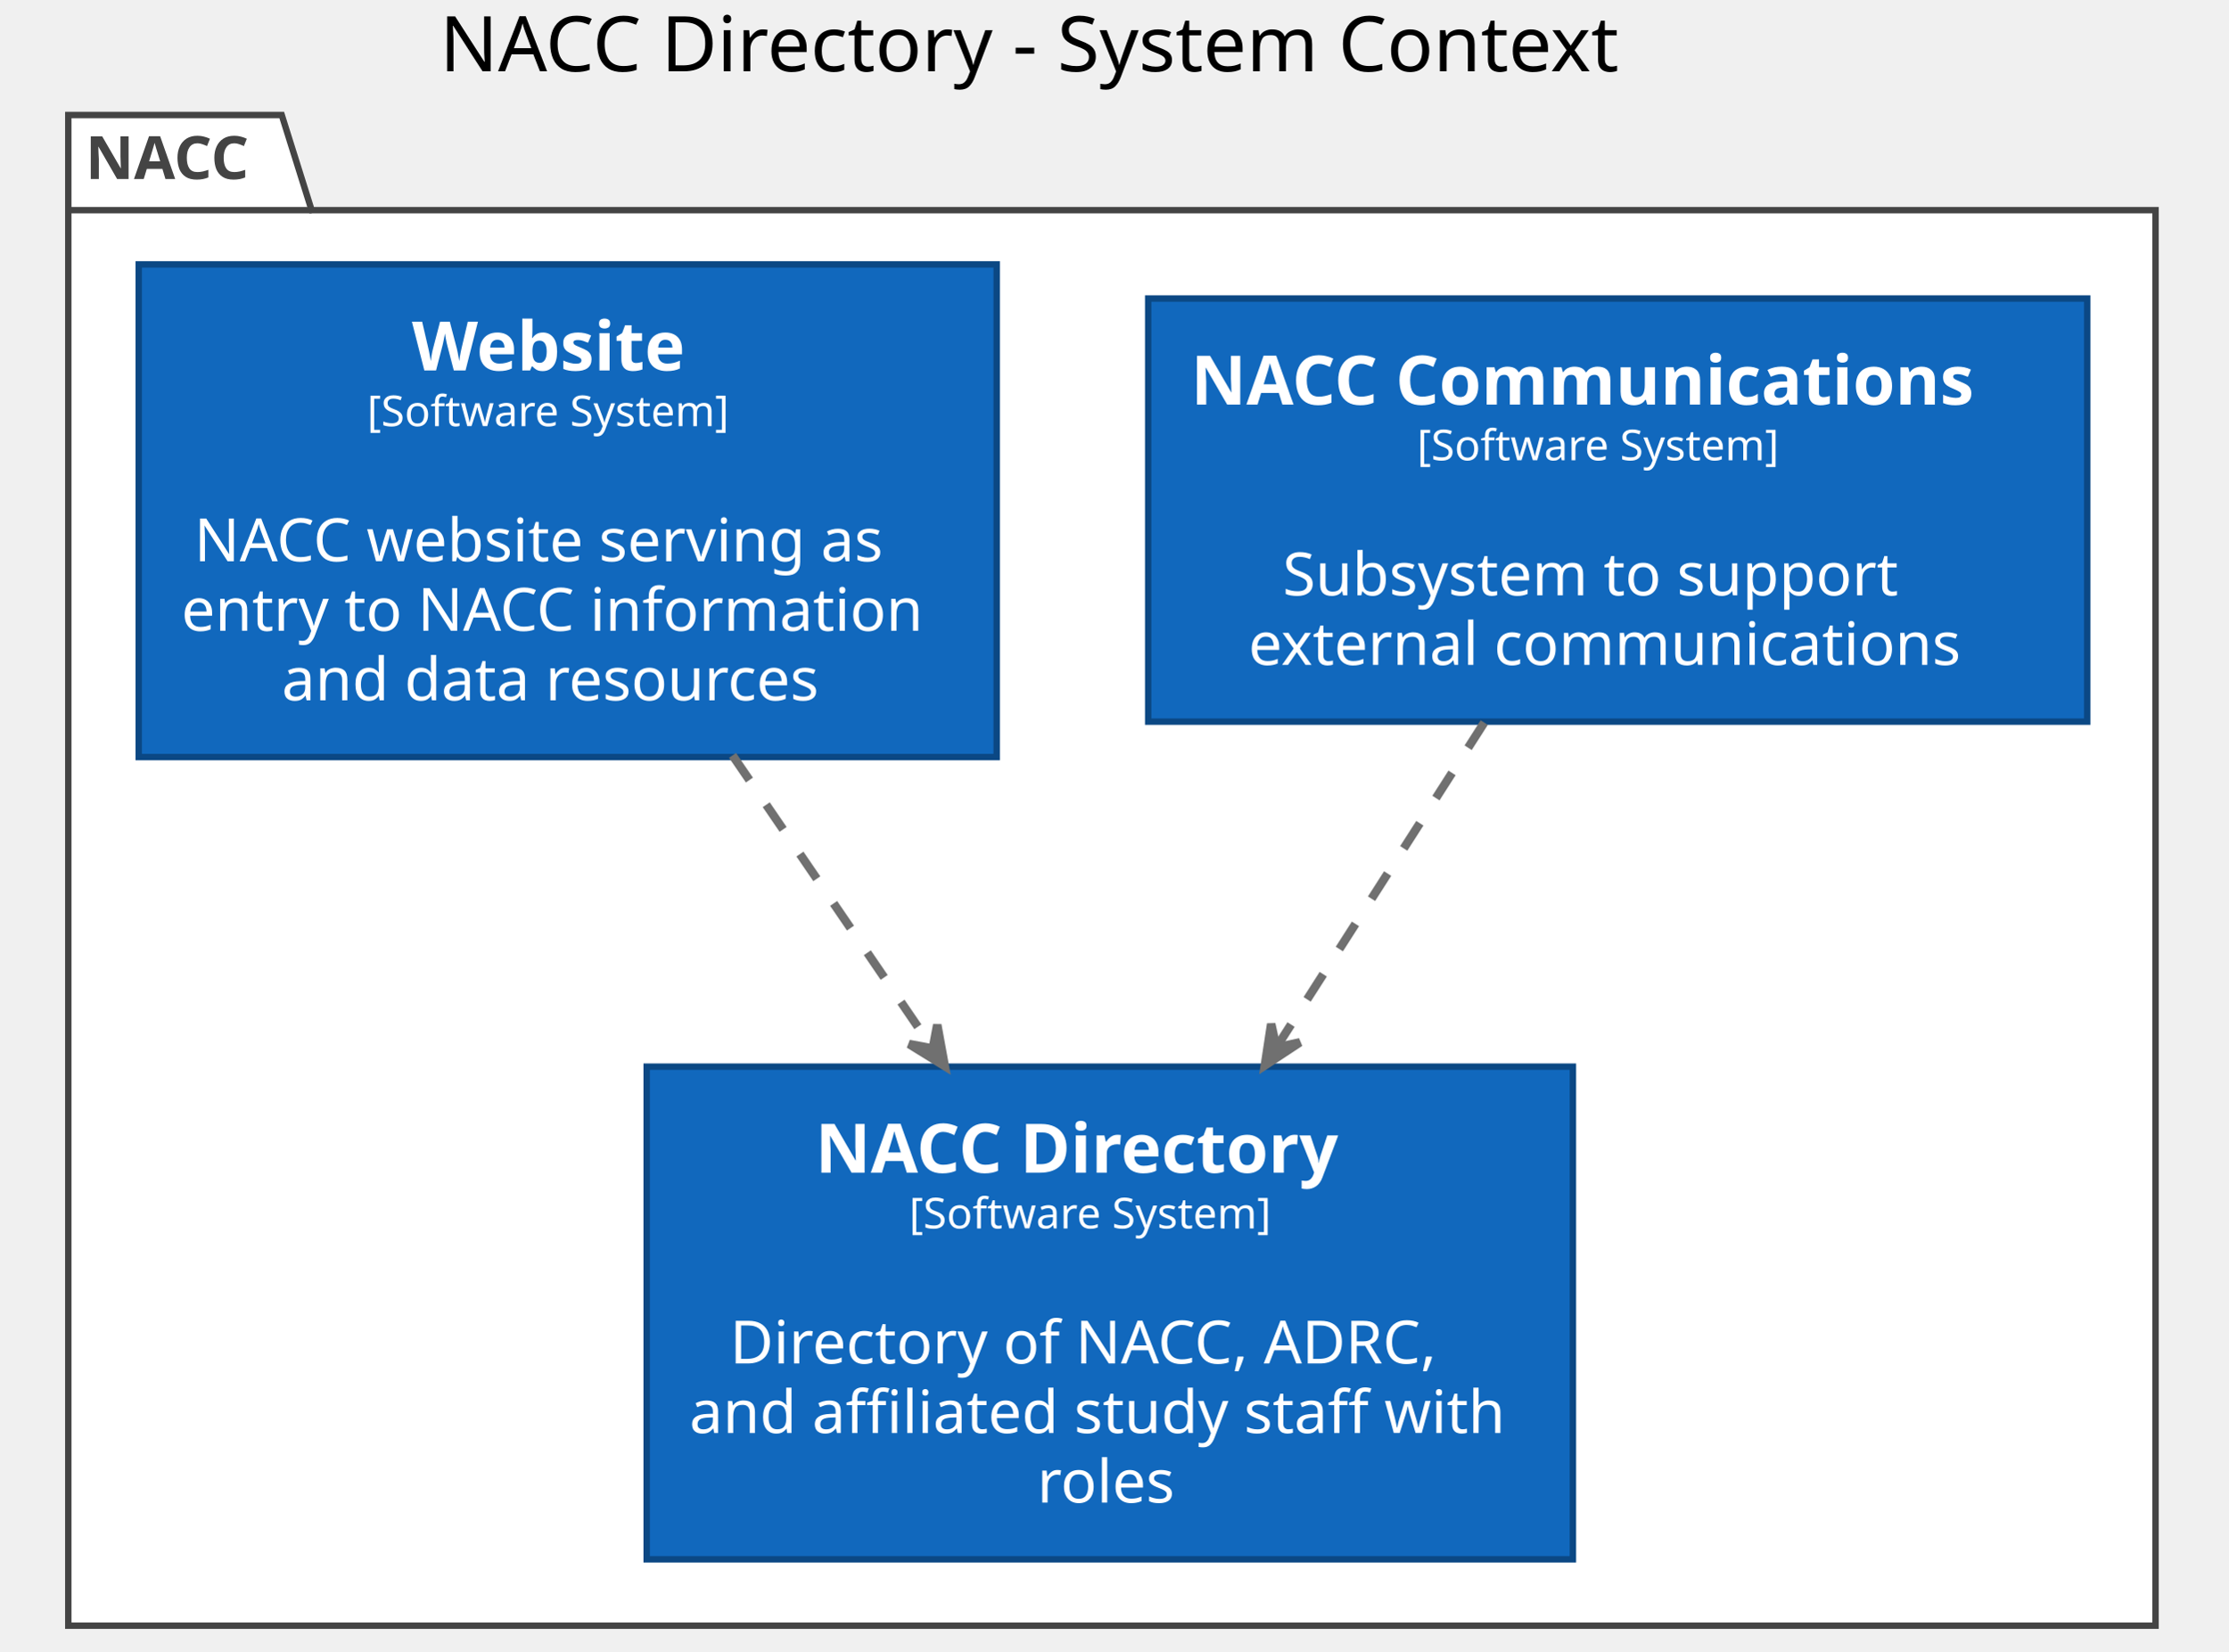
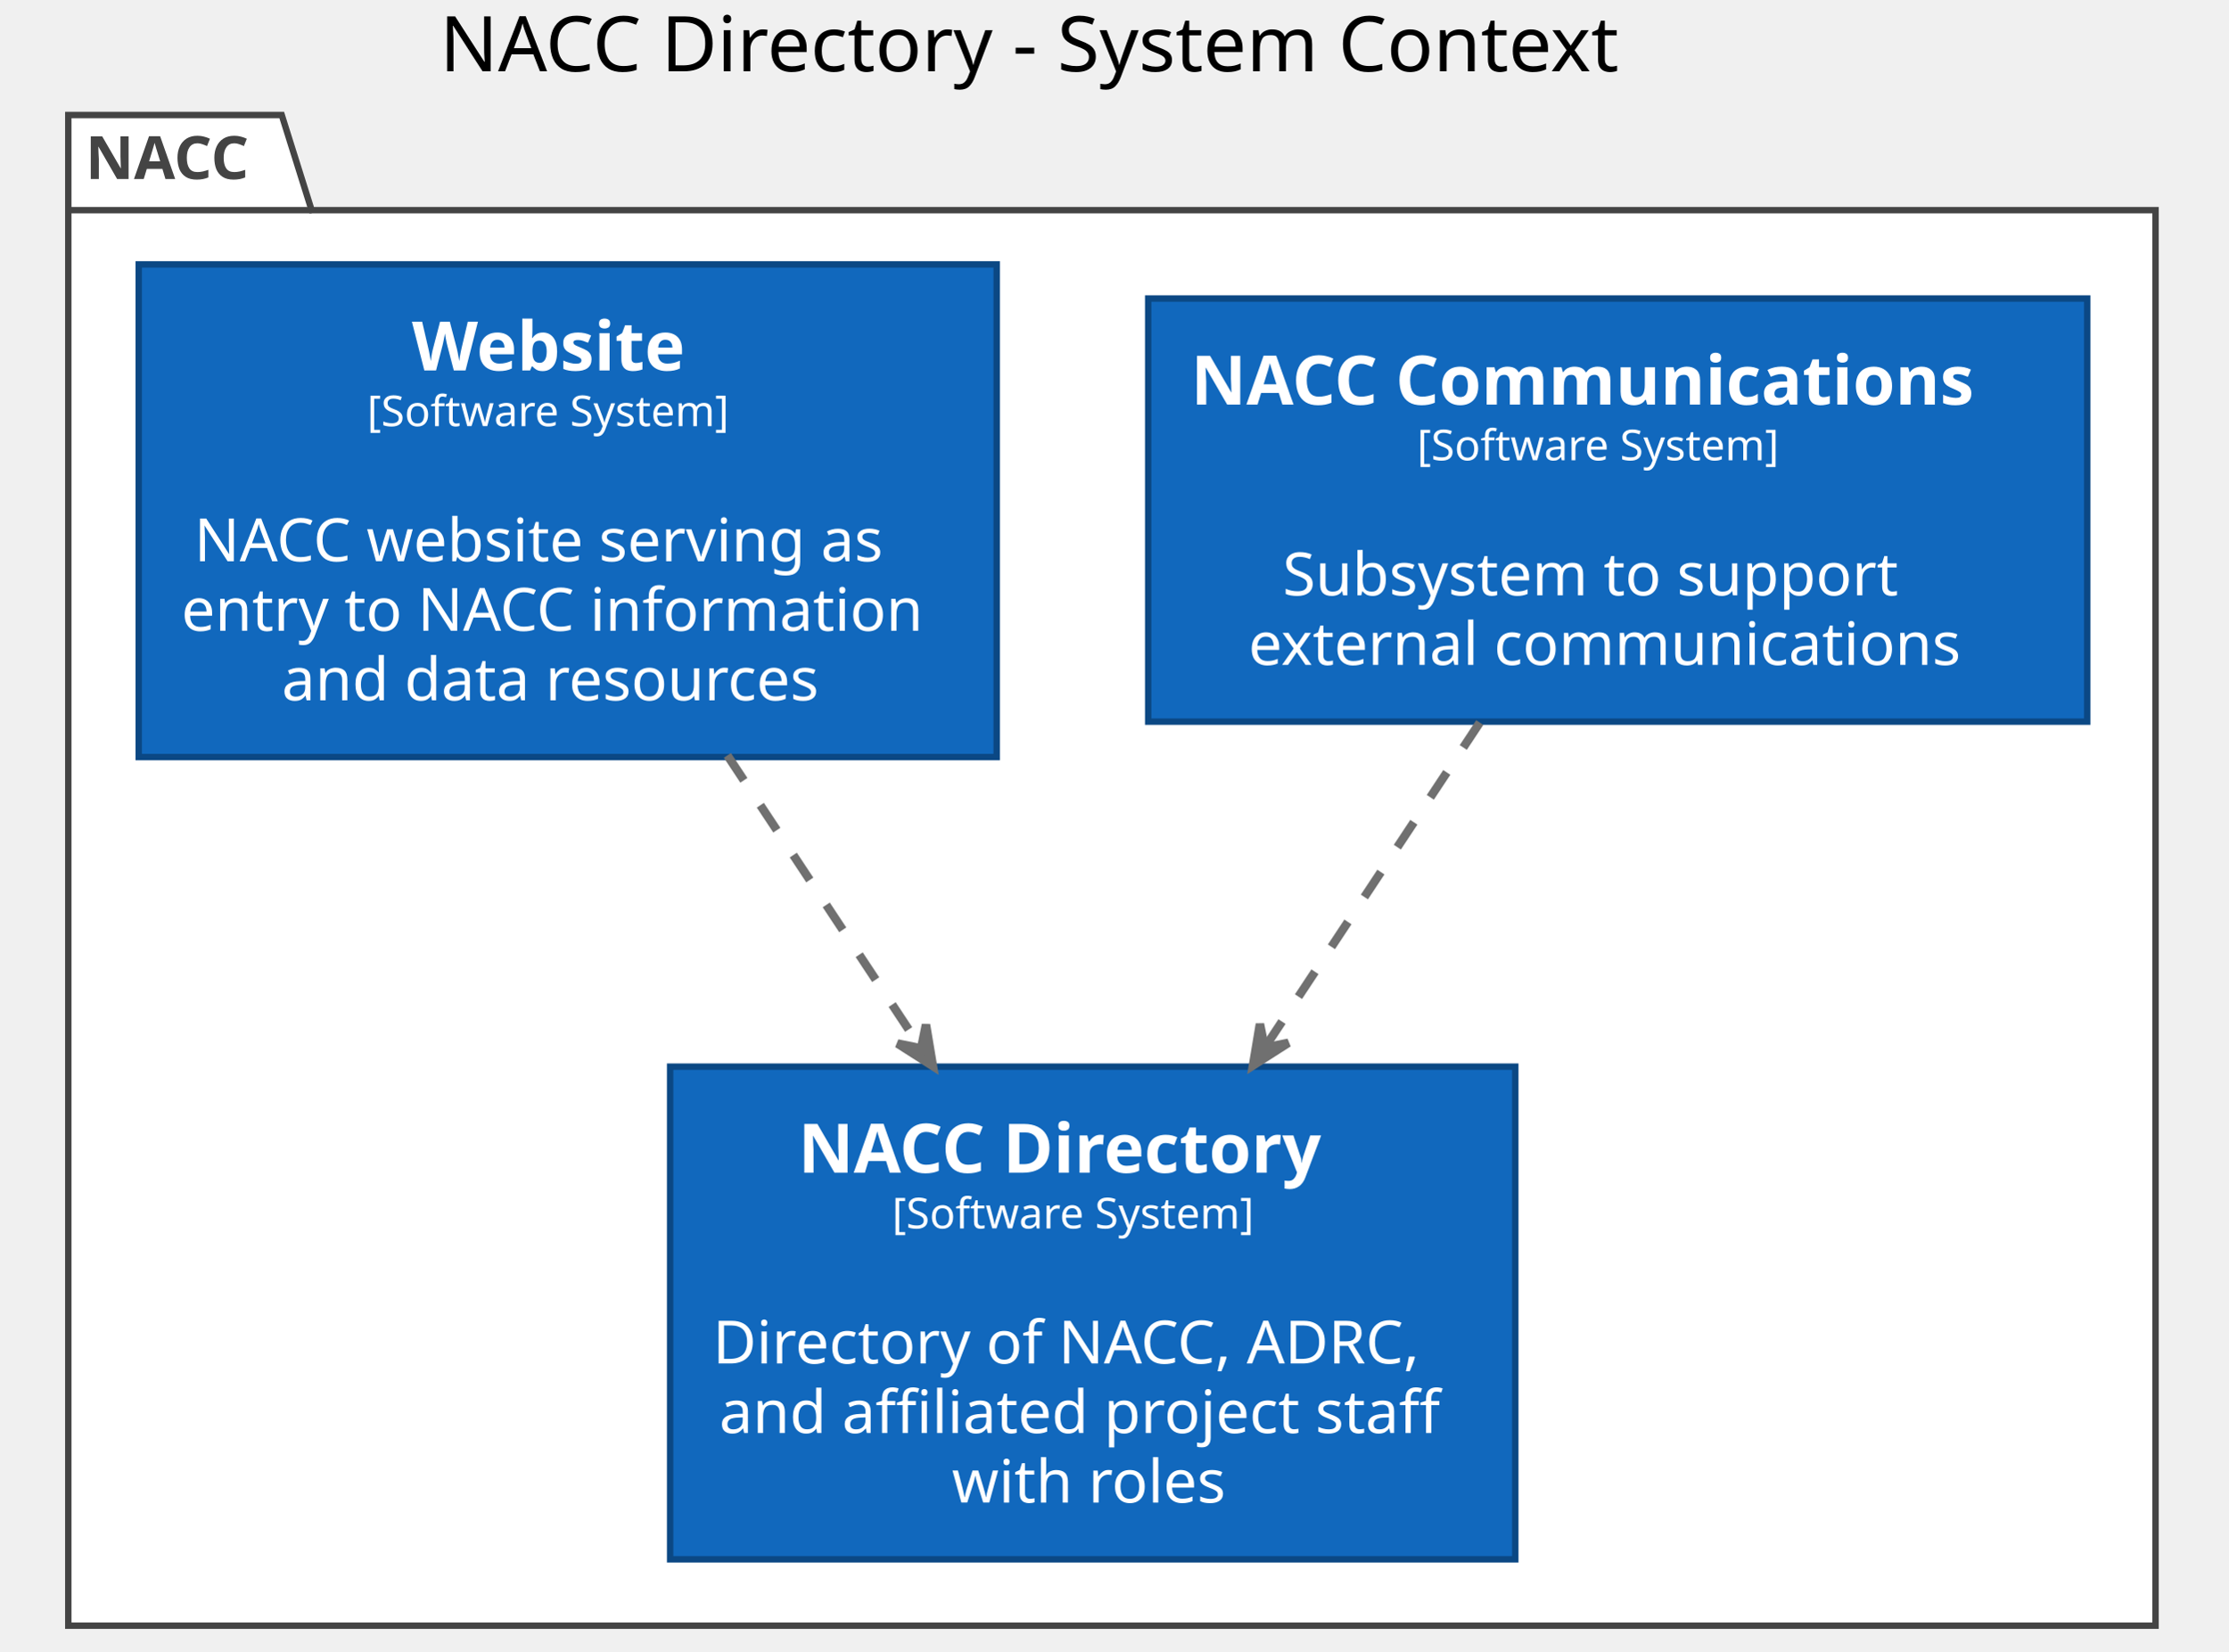
<svg xmlns="http://www.w3.org/2000/svg" contentScriptType="application/ecmascript" contentStyleType="text/css" height="387px" preserveAspectRatio="none" style="width:522px;height:387px;background:#FFFFFF;" version="1.1" viewBox="0 0 522 387" width="522px" zoomAndPan="magnify">
  <defs />
  <g>
    <text fill="#000000" font-family="sans-serif" font-size="18" lengthAdjust="spacing" textLength="303" x="103" y="16.708">NACC Directory - System Context</text>
    <polygon fill="#FFFFFF" points="16,26.953,66,26.953,73,49.25,505,49.25,505,380.953,16,380.953,16,26.953" style="stroke:#444444;stroke-width:1.5;" />
    <line style="stroke:#444444;stroke-width:1.5;" x1="16" x2="73" y1="49.25" y2="49.25" />
    <text fill="#444444" font-family="sans-serif" font-size="14" font-weight="bold" lengthAdjust="spacing" textLength="44" x="20" y="41.948">NACC</text>
-     <rect fill="#1168BD" height="115.453" style="stroke:#0B4884;stroke-width:1.5;" width="217" x="151.5" y="249.953" />
-     <text fill="#FFFFFF" font-family="sans-serif" font-size="16" font-weight="bold" lengthAdjust="spacing" textLength="138" x="191" y="274.805">NACC Directory</text>
-     <text fill="#FFFFFF" font-family="sans-serif" font-size="10" lengthAdjust="spacing" textLength="94" x="213" y="287.86">[Software System]</text>
-     <text fill="#FFFFFF" font-family="sans-serif" font-size="14" lengthAdjust="spacing" textLength="0" x="262" y="303.214" />
-     <text fill="#FFFFFF" font-family="sans-serif" font-size="14" lengthAdjust="spacing" textLength="174" x="171" y="319.511">Directory of NACC, ADRC,</text>
-     <text fill="#FFFFFF" font-family="sans-serif" font-size="14" lengthAdjust="spacing" textLength="193" x="161.5" y="335.808">and affiliated study staff with</text>
-     <text fill="#FFFFFF" font-family="sans-serif" font-size="14" lengthAdjust="spacing" textLength="34" x="243" y="352.104">roles</text>
+     <rect fill="#1168BD" height="115.453" style="stroke:#0B4884;stroke-width:1.5;" width="198" x="157" y="249.953" />
+     <text fill="#FFFFFF" font-family="sans-serif" font-size="16" font-weight="bold" lengthAdjust="spacing" textLength="138" x="187" y="274.805">NACC Directory</text>
+     <text fill="#FFFFFF" font-family="sans-serif" font-size="10" lengthAdjust="spacing" textLength="94" x="209" y="287.86">[Software System]</text>
+     <text fill="#FFFFFF" font-family="sans-serif" font-size="14" lengthAdjust="spacing" textLength="0" x="258" y="303.214" />
+     <text fill="#FFFFFF" font-family="sans-serif" font-size="14" lengthAdjust="spacing" textLength="174" x="167" y="319.511">Directory of NACC, ADRC,</text>
+     <text fill="#FFFFFF" font-family="sans-serif" font-size="14" lengthAdjust="spacing" textLength="171" x="168.5" y="335.808">and affiliated project staff</text>
+     <text fill="#FFFFFF" font-family="sans-serif" font-size="14" lengthAdjust="spacing" textLength="66" x="223" y="352.104">with roles</text>
    <rect fill="#1168BD" height="99.156" style="stroke:#0B4884;stroke-width:1.5;" width="220" x="269" y="69.953" />
    <text fill="#FFFFFF" font-family="sans-serif" font-size="16" font-weight="bold" lengthAdjust="spacing" textLength="200" x="279" y="94.805">NACC Communications</text>
    <text fill="#FFFFFF" font-family="sans-serif" font-size="10" lengthAdjust="spacing" textLength="94" x="332" y="107.86">[Software System]</text>
    <text fill="#FFFFFF" font-family="sans-serif" font-size="14" lengthAdjust="spacing" textLength="0" x="381" y="123.214" />
    <text fill="#FFFFFF" font-family="sans-serif" font-size="14" lengthAdjust="spacing" textLength="153" x="300.5" y="139.511">Subsystem to support</text>
    <text fill="#FFFFFF" font-family="sans-serif" font-size="14" lengthAdjust="spacing" textLength="173" x="292.5" y="155.808">external communications</text>
    <rect fill="#1168BD" height="115.453" style="stroke:#0B4884;stroke-width:1.5;" width="201" x="32.5" y="61.953" />
    <text fill="#FFFFFF" font-family="sans-serif" font-size="16" font-weight="bold" lengthAdjust="spacing" textLength="73" x="96.5" y="86.805">Website</text>
    <text fill="#FFFFFF" font-family="sans-serif" font-size="10" lengthAdjust="spacing" textLength="94" x="86" y="99.86">[Software System]</text>
    <text fill="#FFFFFF" font-family="sans-serif" font-size="14" lengthAdjust="spacing" textLength="0" x="135" y="115.214" />
    <text fill="#FFFFFF" font-family="sans-serif" font-size="14" lengthAdjust="spacing" textLength="171" x="45.5" y="131.511">NACC website serving as</text>
    <text fill="#FFFFFF" font-family="sans-serif" font-size="14" lengthAdjust="spacing" textLength="177" x="42.5" y="147.808">entry to NACC information</text>
    <text fill="#FFFFFF" font-family="sans-serif" font-size="14" lengthAdjust="spacing" textLength="134" x="66" y="164.105">and data resources</text>
-     <path d="M347.73,169.323 C332.83,192.623 314.84,220.733 299.05,245.423 " fill="none" id="NACCCommunications-to-NACCDirectory" style="stroke:#707070;stroke-width:2.0;stroke-dasharray:7.0,7.0;" />
-     <polygon fill="#707070" points="296.33,249.673,304.553,244.253,299.027,245.463,297.817,239.937,296.33,249.673" style="stroke:#707070;stroke-width:2.0;" />
-     <text fill="#000000" font-family="sans-serif" font-size="10" lengthAdjust="spacing" textLength="0" x="327" y="217.235" />
-     <path d="M171.62,177.013 C186.4,198.663 203.31,223.433 218.36,245.473 " fill="none" id="Website-to-NACCDirectory" style="stroke:#707070;stroke-width:2.0;stroke-dasharray:7.0,7.0;" />
-     <polygon fill="#707070" points="221.34,249.833,219.576,240.143,218.524,245.702,212.966,244.649,221.34,249.833" style="stroke:#707070;stroke-width:2.0;" />
-     <text fill="#000000" font-family="sans-serif" font-size="10" lengthAdjust="spacing" textLength="0" x="204" y="217.235" />
+     <path d="M346.68,169.323 C331.27,192.623 312.69,220.733 296.36,245.423 " fill="none" id="NACCCommunications-to-NACCDirectory" style="stroke:#707070;stroke-width:2.0;stroke-dasharray:7.0,7.0;" />
+     <polygon fill="#707070" points="293.55,249.673,301.85,244.37,296.307,245.502,295.176,239.959,293.55,249.673" style="stroke:#707070;stroke-width:2.0;" />
+     <text fill="#000000" font-family="sans-serif" font-size="10" lengthAdjust="spacing" textLength="0" x="325" y="217.235" />
+     <path d="M170.41,177.013 C184.72,198.663 201.1,223.433 215.67,245.473 " fill="none" id="Website-to-NACCDirectory" style="stroke:#707070;stroke-width:2.0;stroke-dasharray:7.0,7.0;" />
+     <polygon fill="#707070" points="218.56,249.833,216.934,240.119,215.803,245.662,210.26,244.53,218.56,249.833" style="stroke:#707070;stroke-width:2.0;" />
+     <text fill="#000000" font-family="sans-serif" font-size="10" lengthAdjust="spacing" textLength="0" x="202" y="217.235" />
  </g>
</svg>
